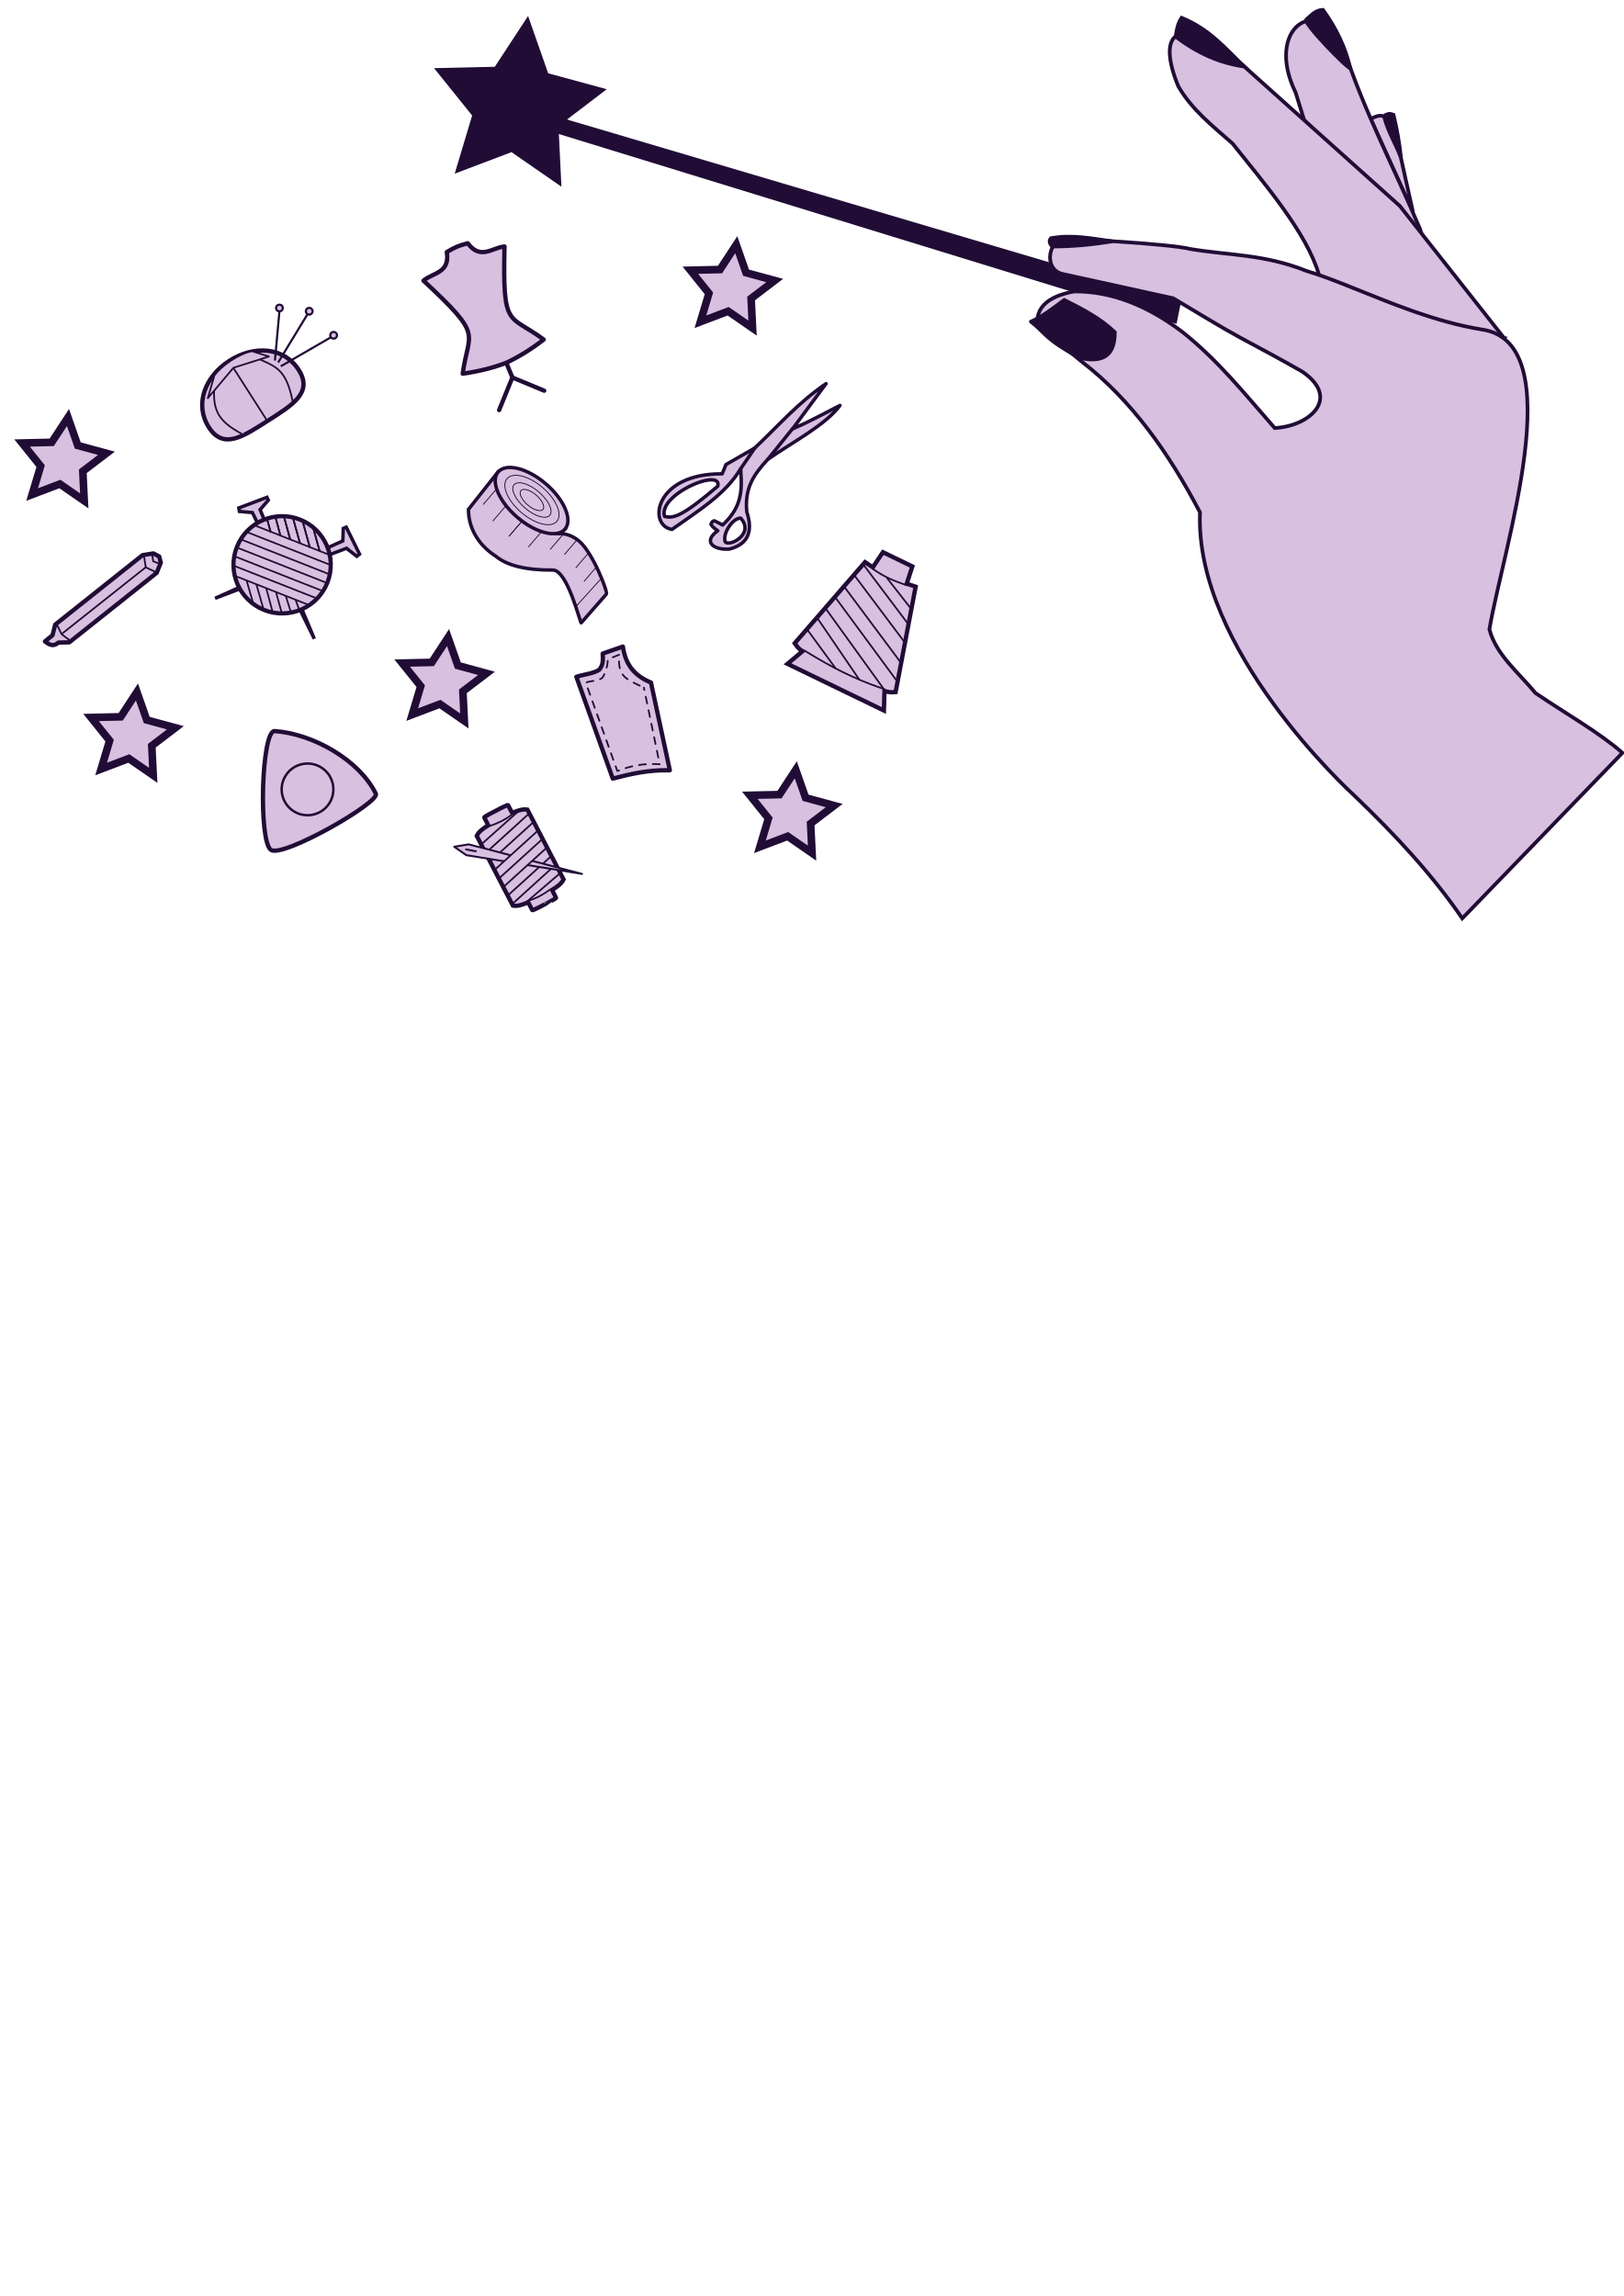
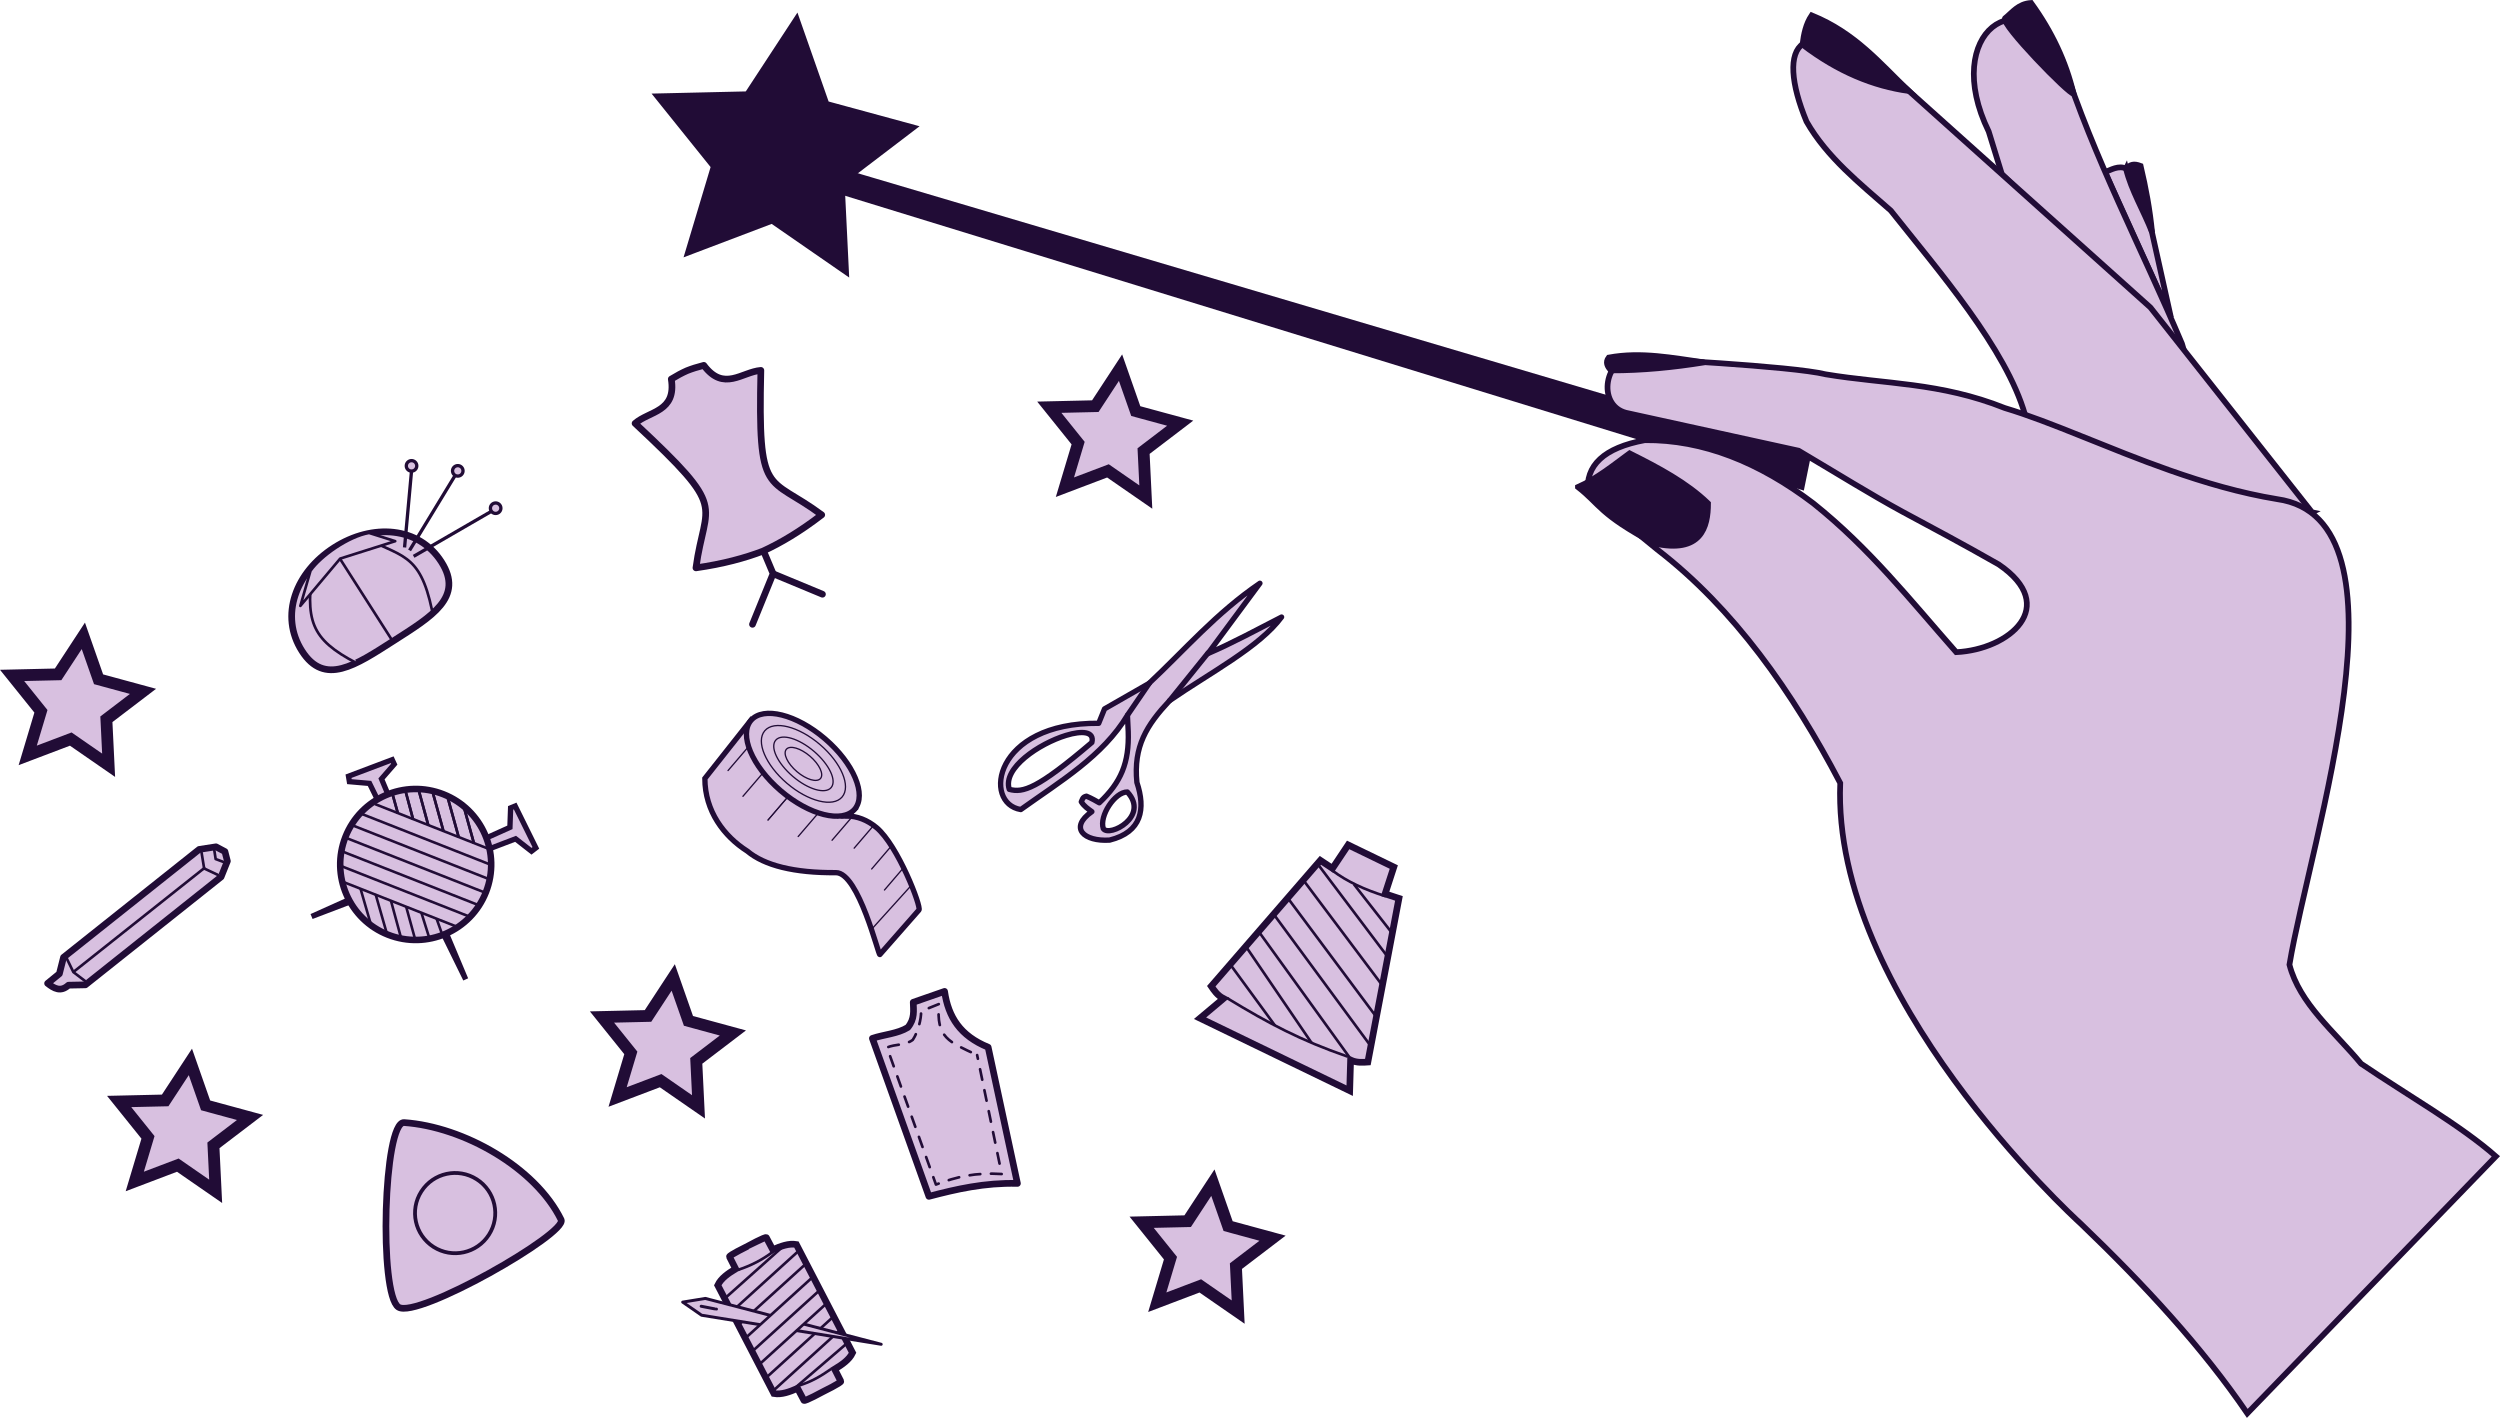
- <svg xmlns="http://www.w3.org/2000/svg" width="210mm" height="297mm" viewBox="0 0 210 297" version="1.1" id="svg1">
+ <svg xmlns="http://www.w3.org/2000/svg" width="208.333mm" height="118.157mm" viewBox="0 0 208.333 118.157" version="1.1" id="svg1">
  <defs id="defs1">
    </defs>
-   <g id="layer1">
+   <g id="layer1" transform="translate(-1.845929,-1.020161)">
    <g id="g1" transform="matrix(0.4769754,0,0,0.4769754,426.6276,-69.90565)" style="stroke-width:1;stroke-dasharray:none">
      <path style="fill:#210c36;fill-opacity:1;stroke:#210c36;stroke-width:1;stroke-dasharray:none;stroke-opacity:1" d="m -574.759,228.634 -1.044,5.138 -175.934,-54.101 1.607,-2.974 z" id="path10" />
      <path style="fill:#d8c0e0;fill-opacity:1;stroke:#210c36;stroke-width:1;stroke-dasharray:none;stroke-opacity:1" d="m -522.8,178.775 c 1.941,-0.724 5.526,-3.622 7.706,8.277 l 3.803,17.107 z" id="path4" />
      <path style="fill:#d8c0e0;fill-opacity:1;stroke:#210c36;stroke-width:1;stroke-dasharray:none;stroke-opacity:1" d="m -540.82,179.138 -2.3,-7.453 c -8.472,-17.332 5.824,-27.104 12.881,-12.421 5.41,16.931 13.922,33 20.886,49.5 4.799,14.689 -20.978,-19.751 -31.467,-29.626 z" id="path3" />
      <path style="fill:#d8c0e0;fill-opacity:1;stroke:#210c36;stroke-width:1;stroke-dasharray:none;stroke-opacity:1" d="m -486.627,238.207 -28.246,-35.791 -42.691,-38.275 c -19.248,-15.385 -22.855,-7.387 -17.389,5.796 3.579,6.274 9.304,10.789 14.721,15.549 8.404,10.592 20.177,24.176 23.462,35.699 14.36,9.485 32.222,13.303 50.144,17.021 z" id="path2" />
      <path style="fill:#d8c0e0;fill-opacity:1;stroke:#210c36;stroke-width:1;stroke-dasharray:none;stroke-opacity:1" d="m -497.944,395.632 c -7.933,-11.627 -18.029,-22.533 -29.074,-33.123 -1.61,-1.464 -43.526,-39.941 -42.045,-77.004 -8.342,-15.947 -18.58,-30.484 -31.929,-40.766 l -12.145,-9.937 c -0.491,-4.796 2.795,-7.875 9.937,-9.201 10.173,-0.089 19.963,3.846 29.442,11.041 9.804,7.835 16.86,16.801 24.959,26 9.299,-0.45 18.166,-8.018 7.428,-15.327 -6.655,-3.797 -11.522,-6.355 -16.714,-9.156 -5.883,-3.206 -11.093,-6.486 -18.249,-10.718 l -30.178,-6.625 c -5.219,-1.405 -3.602,-9.933 1.472,-9.569 1.489,0.107 27.504,1.384 33.445,2.852 10.35,1.732 20.008,1.384 31.283,5.888 8.133,2.43 18.054,7.092 28.855,10.895 6.023,2.12 12.319,3.973 18.732,5.022 24.685,3.444 5.794,59.518 2.143,81.335 1.768,6.834 7.907,11.725 12.513,17.297 7.956,5.398 17.443,10.796 23.554,16.193 z" id="path1" />
      <path style="fill:#210c36;fill-opacity:1;stroke:#210c36;stroke-width:1;stroke-dasharray:none;stroke-opacity:1" d="m -614.886,233.791 c 3.264,-1.446 6.103,-3.741 9.017,-5.888 5.052,2.519 9.985,5.136 13.709,8.741 0.002,4.144 -1.186,8.849 -9.431,6.993 -9.648,-5.188 -9.307,-6.725 -13.295,-9.845 z" id="path5" />
      <path style="fill:#210c36;fill-opacity:1;stroke:#210c36;stroke-width:1;stroke-dasharray:none;stroke-opacity:1" d="m -609.137,213.416 c 5.518,0.008 10.97,-0.541 16.313,-1.405 -5.538,-0.764 -11.001,-1.897 -16.686,-0.841 -0.637,0.838 -0.218,1.552 0.372,2.245 z" id="path6" />
      <path style="fill:#210c36;fill-opacity:1;stroke:#210c36;stroke-width:1;stroke-dasharray:none;stroke-opacity:1" d="m -575.657,156.493 c 0.233,-1.821 0.586,-3.596 1.607,-5.109 7.594,3.076 11.938,8.388 16.977,13.221 -6.169,-0.859 -12.361,-3.364 -18.584,-8.112 z" id="path7" />
      <path style="fill:#210c36;fill-opacity:1;stroke:#210c36;stroke-width:1;stroke-dasharray:none;stroke-opacity:1" d="m -540.278,151.903 c -0.838,0.947 11.386,13.483 11.975,13.151 -1.297,-5.487 -3.745,-10.771 -7.42,-15.838 -2.236,0.143 -3.21,1.61 -4.555,2.687 z" id="path8" />
      <path style="fill:#210c36;fill-opacity:1;stroke:#210c36;stroke-width:1;stroke-dasharray:none;stroke-opacity:1" d="m -519.135,178.168 c 0.779,-0.734 1.332,-0.943 2.552,-0.479 0.931,3.937 1.611,7.614 2,11.584 -1.452,-3.752 -3.645,-7.32 -4.551,-11.106 z" id="path9" />
      <path style="fill:#210c36;fill-opacity:1;stroke:#210c36;stroke-width:3.382;stroke-dasharray:none;stroke-opacity:1" id="path12" d="m -1005.033,151.458 -49.047,-20.503 -44.696,28.78 4.343,-52.983 -41.184,-33.615 51.732,-12.242 19.243,-49.555 27.628,45.417 53.076,2.988 -34.656,40.311 z" transform="matrix(0.2892279,0.06144113,-0.06144113,0.2892279,-442.7684,214.1468)" />
    </g>
    <g id="g29" transform="matrix(-0.2025822,-0.07981821,-0.07981821,0.2025822,59.42063,66.11833)" style="display:inline;fill:#d8c0e0;fill-opacity:1;stroke:#210c36;stroke-opacity:1">
      <path style="fill:#d8c0e0;fill-opacity:1;stroke:#210c36;stroke-width:2.04;stroke-dasharray:none;stroke-opacity:1" d="m 110.496,42.595 -58.102,59.562 61.728,-56.275 7.41,2.195 1.082,-1.807 -13.245,-12.006 -1.356,1.301 z" id="path29" />
      <path style="fill:#d8c0e0;fill-opacity:1;stroke:#210c36;stroke-width:2.04;stroke-dasharray:none;stroke-opacity:1" d="m 57.964,41.832 58.102,59.562 -61.728,-56.275 -7.41,2.195 -1.082,-1.807 13.245,-12.006 1.356,1.301 z" id="path28" />
      <g id="g27" style="fill:#d8c0e0;fill-opacity:1;stroke:#210c36;stroke-opacity:1">
        <circle style="fill:#d8c0e0;fill-opacity:1;stroke:#210c36;stroke-width:2.5;stroke-dasharray:none;stroke-opacity:1" id="path1-5" cx="86.303" cy="68.27" r="28.89" />
        <path style="fill:#d8c0e0;fill-opacity:1;stroke:#210c36;stroke-width:1;stroke-dasharray:none;stroke-opacity:1" d="M 62.301,52.478 H 109.26" id="path9-1" />
        <path style="fill:#d8c0e0;fill-opacity:1;stroke:#210c36;stroke-width:1;stroke-dasharray:none;stroke-opacity:1" d="M 59.681,57.842 H 112.627" id="path10-7" />
        <path style="fill:#d8c0e0;fill-opacity:1;stroke:#210c36;stroke-width:1;stroke-dasharray:none;stroke-opacity:1" d="M 58.372,63.205 H 114.405" id="path11" />
        <path style="fill:#d8c0e0;fill-opacity:1;stroke:#210c36;stroke-width:1;stroke-dasharray:none;stroke-opacity:1" d="M 58.372,68.568 H 115.527" id="path12-1" />
        <path style="fill:#d8c0e0;fill-opacity:1;stroke:#210c36;stroke-width:1;stroke-dasharray:none;stroke-opacity:1" d="M 58.372,73.931 H 114.405" id="path13" />
        <path style="fill:#d8c0e0;fill-opacity:1;stroke:#210c36;stroke-width:1;stroke-dasharray:none;stroke-opacity:1" d="M 59.681,79.294 H 113.563" id="path14" />
        <path style="fill:#d8c0e0;fill-opacity:1;stroke:#210c36;stroke-width:1;stroke-dasharray:none;stroke-opacity:1" d="M 61.833,84.658 H 110.569" id="path16" />
        <path style="fill:#d8c0e0;fill-opacity:1;stroke:#210c36;stroke-width:1;stroke-dasharray:none;stroke-opacity:1" d="M 81.014,52.611 90.771,39.66" id="path11-1" />
        <path style="fill:#d8c0e0;fill-opacity:1;stroke:#210c36;stroke-width:1;stroke-dasharray:none;stroke-opacity:1" d="M 74.757,52.611 84.513,39.66" id="path17" />
        <path style="fill:#d8c0e0;fill-opacity:1;stroke:#210c36;stroke-width:1;stroke-dasharray:none;stroke-opacity:1" d="M 68.499,52.611 78.256,39.66" id="path18" />
        <path style="fill:#d8c0e0;fill-opacity:1;stroke:#210c36;stroke-width:1;stroke-dasharray:none;stroke-opacity:1" d="m 87.271,52.611 9.161,-12.256" id="path19" />
        <path style="fill:#d8c0e0;fill-opacity:1;stroke:#210c36;stroke-width:1;stroke-dasharray:none;stroke-opacity:1" d="M 93.529,52.611 101.003,42.505" id="path20" />
        <path style="fill:#d8c0e0;fill-opacity:1;stroke:#210c36;stroke-width:1;stroke-dasharray:none;stroke-opacity:1" d="M 99.786,52.611 105.276,45.349" id="path21" />
        <path style="fill:#d8c0e0;fill-opacity:1;stroke:#210c36;stroke-width:1;stroke-dasharray:none;stroke-opacity:1" d="M 75.548,95.605 83.783,84.638" id="path11-1-4" />
        <path style="fill:#d8c0e0;fill-opacity:1;stroke:#210c36;stroke-width:1;stroke-dasharray:none;stroke-opacity:1" d="m 70.812,92.959 6.714,-8.321" id="path17-2" />
        <path style="fill:#d8c0e0;fill-opacity:1;stroke:#210c36;stroke-width:1;stroke-dasharray:none;stroke-opacity:1" d="m 66.605,89.982 4.663,-5.344" id="path18-3" />
        <path style="fill:#d8c0e0;fill-opacity:1;stroke:#210c36;stroke-width:1;stroke-dasharray:none;stroke-opacity:1" d="M 80.879,96.928 90.04,84.638" id="path19-2" />
        <path style="fill:#d8c0e0;fill-opacity:1;stroke:#210c36;stroke-width:1;stroke-dasharray:none;stroke-opacity:1" d="M 86.674,97.192 96.298,84.638" id="path20-2" />
        <path style="fill:#d8c0e0;fill-opacity:1;stroke:#210c36;stroke-width:1;stroke-dasharray:none;stroke-opacity:1" d="m 92.865,97.192 9.69,-12.554" id="path21-1" />
        <path style="fill:#d8c0e0;fill-opacity:1;stroke:#210c36;stroke-width:1;stroke-dasharray:none;stroke-opacity:1" d="M 81.014,52.611 90.771,39.66" id="path22" />
        <path style="fill:#d8c0e0;fill-opacity:1;stroke:#210c36;stroke-width:1;stroke-dasharray:none;stroke-opacity:1" d="M 74.757,52.611 84.513,39.66" id="path23" />
        <path style="fill:#d8c0e0;fill-opacity:1;stroke:#210c36;stroke-width:1;stroke-dasharray:none;stroke-opacity:1" d="M 68.499,52.611 78.256,39.66" id="path24" />
        <path style="fill:#d8c0e0;fill-opacity:1;stroke:#210c36;stroke-width:1;stroke-dasharray:none;stroke-opacity:1" d="m 87.271,52.611 9.161,-12.256" id="path25" />
        <path style="fill:#d8c0e0;fill-opacity:1;stroke:#210c36;stroke-width:1;stroke-dasharray:none;stroke-opacity:1" d="M 93.529,52.611 101.003,42.505" id="path26" />
        <path style="fill:#d8c0e0;fill-opacity:1;stroke:#210c36;stroke-width:1;stroke-dasharray:none;stroke-opacity:1" d="M 99.786,52.611 105.276,45.349" id="path27" />
      </g>
    </g>
    <g id="g46" transform="matrix(0.1980111,-0.1026467,0.1026467,0.1980111,110.051,53.93898)" style="display:inline;fill:#d8c0e0;fill-opacity:1;stroke:#210c36;stroke-opacity:1">
      <path id="rect30" style="fill:#d8c0e0;fill-opacity:1;stroke:#210c36;stroke-width:2.5;stroke-opacity:1" d="m -276.871,110.02 c -1.939,0.026 -3.878,0.122 -3.881,0.398 l -0.045,5.086 c -3.282,0.229 -6.462,0.613 -8.742,2.346 v 22.795 22.793 c 2.28,1.733 5.46,2.116 8.742,2.346 l 0.045,5.086 c 0.002,0.277 1.942,0.372 3.881,0.398 1.939,0.026 3.879,-0.018 3.879,-0.018 4.1e-4,1e-5 7.755,0.173 7.76,-0.381 l 0.045,-5.086 c 3.282,-0.229 6.462,-0.613 8.742,-2.346 v -22.793 -22.795 c -2.28,-1.733 -5.46,-2.116 -8.742,-2.346 l -0.045,-5.086 c -0.005,-0.554 -7.759,-0.381 -7.76,-0.381 -2.1e-4,-1e-5 -1.94,-0.044 -3.879,-0.018 z" transform="translate(-14.89724,-2.022572)" />
      <path style="fill:#d8c0e0;fill-opacity:1;stroke:#210c36;stroke-width:1;stroke-dasharray:none;stroke-opacity:1" d="m -271.797,118.363 -32.184,8.523" id="path32" />
      <path style="fill:#d8c0e0;fill-opacity:1;stroke:#210c36;stroke-width:1;stroke-dasharray:none;stroke-opacity:1" d="m -271.797,123.934 -32.184,8.523" id="path33" />
      <path style="fill:#d8c0e0;fill-opacity:1;stroke:#210c36;stroke-width:1;stroke-dasharray:none;stroke-opacity:1" d="m -271.797,146.217 -32.184,8.523" id="path37" />
      <path style="fill:#d8c0e0;fill-opacity:1;stroke:#210c36;stroke-width:1;stroke-dasharray:none;stroke-opacity:1" d="m -271.797,151.788 -32.184,8.523" id="path38" />
      <path style="fill:#d8c0e0;fill-opacity:1;stroke:#210c36;stroke-width:1;stroke-dasharray:none;stroke-opacity:1" d="m -271.797,157.359 -26.205,6.17" id="path39" />
      <path style="fill:#d8c0e0;fill-opacity:1;stroke:#210c36;stroke-width:1;stroke-dasharray:none;stroke-opacity:1" d="m -274.85,113.874 -29.131,7.442" id="path40" />
      <path style="fill:#d8c0e0;fill-opacity:1;stroke:#210c36;stroke-width:1;stroke-dasharray:none;stroke-opacity:1" d="m -295.159,114.203 c 4.929,0.817 9.859,0.879 14.788,0" id="path41" />
      <path style="fill:#d8c0e0;fill-opacity:1;stroke:#210c36;stroke-width:1;stroke-dasharray:none;stroke-opacity:1" d="m -295.063,163.004 c 5.007,0.962 9.095,0.714 13.85,0.08" id="path42" />
      <g id="g44" transform="matrix(1.116848,0.07963776,-0.07963776,1.116848,43.46304,4.596616)" style="fill:#d8c0e0;fill-opacity:1;stroke:#210c36;stroke-opacity:1">
        <path style="fill:#d8c0e0;fill-opacity:1;stroke:#210c36;stroke-width:1;stroke-linecap:round;stroke-linejoin:round;stroke-dasharray:none;stroke-opacity:1" d="m -315.83,121.73 4.063,6.517 51.189,32.626 -47.829,-37.285 z" id="path43" />
        <path style="fill:#d8c0e0;fill-opacity:1;stroke:#210c36;stroke-width:1;stroke-linecap:round;stroke-dasharray:none;stroke-opacity:1" d="m -310.711,125.437 c 4.166,2.894 4.293,2.894 4.293,2.894" id="path44" />
      </g>
      <path style="fill:#d8c0e0;fill-opacity:1;stroke:#d8c0e0;stroke-width:5;stroke-linecap:round;stroke-linejoin:round;stroke-dasharray:none;stroke-opacity:1" d="m -299.222,139.514 19.519,-5.127" id="path46" />
      <path style="fill:#d8c0e0;fill-opacity:1;stroke:#d8c0e0;stroke-width:5;stroke-linecap:round;stroke-linejoin:round;stroke-dasharray:none;stroke-opacity:1" d="m -298.097,144.731 19.519,-5.127" id="path45" />
      <path style="fill:#d8c0e0;fill-opacity:1;stroke:#210c36;stroke-width:1;stroke-dasharray:none;stroke-opacity:1" d="m -271.797,135.076 -32.184,8.523" id="path35" />
      <path style="fill:#d8c0e0;fill-opacity:1;stroke:#210c36;stroke-width:1;stroke-dasharray:none;stroke-opacity:1" d="m -271.797,140.646 -32.184,8.523" id="path36" />
      <path style="fill:#d8c0e0;fill-opacity:1;stroke:#210c36;stroke-width:1;stroke-dasharray:none;stroke-opacity:1" d="m -271.797,129.505 -32.184,8.523" id="path34" />
    </g>
    <g id="g48" transform="matrix(0.1877686,0.1203649,-0.1203649,0.1877686,179.8733,188.762)" style="display:inline;fill:#d8c0e0;fill-opacity:1;stroke:#210c36;stroke-opacity:1">
      <path id="path47" style="fill:#d8c0e0;fill-opacity:1;stroke:#210c36;stroke-width:2.5;stroke-linecap:round;stroke-linejoin:round;stroke-dasharray:none;stroke-opacity:1" d="m -737.354,52.925 c -8.761,-0.048 -42.214,-55.491 -35.429,-59.198 19.536,-10.674 50.36,-12.343 68.982,-1.083 4.842,2.928 -25.17,60.327 -33.553,60.281 z" />
      <circle style="fill:#d8c0e0;fill-opacity:1;stroke:#210c36;stroke-width:1.42;stroke-linecap:round;stroke-linejoin:round;stroke-dasharray:none;stroke-opacity:1" id="path48" cx="-738.492" cy="11.918" r="14.992" />
    </g>
    <g id="g69" transform="matrix(0.2230353,0,0,0.2230353,240.5088,47.68842)" style="display:inline;fill:#d8c0e0;fill-opacity:1;stroke:#210c36;stroke-opacity:1">
      <g id="g68" style="fill:#d8c0e0;fill-opacity:1;stroke:#210c36;stroke-opacity:1">
        <path style="fill:#d8c0e0;fill-opacity:1;stroke:#210c36;stroke-width:2.5;stroke-linecap:round;stroke-linejoin:round;stroke-dasharray:none;stroke-opacity:1" d="m -700.863,182.037 10.94,50.884 c -12.358,-0.298 -22.818,2.141 -33.075,4.834 l -21.117,-59.025 c 4.198,-1.428 9.486,-1.738 13.23,-4.071 2.681,-3.256 2.113,-6.32 2.036,-9.413 l 11.703,-4.071 c 1.404,9.645 5.866,16.59 16.282,20.862 z" id="path66" />
      </g>
      <path style="fill:#d8c0e0;fill-opacity:1;stroke:#210c36;stroke-width:1;stroke-linecap:round;stroke-linejoin:round;stroke-dasharray:4, 4;stroke-dashoffset:2.6;stroke-opacity:1" d="m -704.978,184.971 9.183,44.441 c -9.702,-0.63 -16.788,0.962 -24.57,3.938 l -18.291,-51.22 c 3.21,-1.342 6.784,-0.711 9.618,-2.836 1.988,-2.909 3.248,-7.997 3.106,-10.704 l 6.716,-2.705 c -1.172,12.716 3.695,14.115 14.238,19.085 z" id="path67" />
    </g>
    <g id="g67" style="display:inline;fill:#d8c0e0;fill-opacity:1;stroke:#210c36;stroke-opacity:1" transform="matrix(0.1898728,-0.1170173,0.1170173,0.1898728,32.58405,97.53507)">
      <g id="g64" transform="rotate(-0.945886,1050.879,-49256.249)" style="fill:#d8c0e0;fill-opacity:1;stroke:#210c36;stroke-opacity:1">
        <path id="path49" style="fill:#d8c0e0;fill-opacity:1;stroke:#210c36;stroke-width:2.5;stroke-linecap:round;stroke-linejoin:round;stroke-opacity:1" d="m -670.141,-197.175 c 0,15.664 -13.84,15.229 -30.912,15.229 -17.072,0 -30.912,0.435 -30.912,-15.229 0,-15.664 13.84,-26.068 30.912,-26.068 17.072,0 30.912,10.404 30.912,26.068 z" />
        <path style="fill:#d8c0e0;fill-opacity:1;stroke:#210c36;stroke-width:1;stroke-linecap:round;stroke-linejoin:round;stroke-dasharray:none;stroke-opacity:1" d="m -701.437,-218.311 v 35.351" id="path52" />
        <path style="fill:#d8c0e0;fill-opacity:1;stroke:#210c36;stroke-width:1;stroke-linecap:round;stroke-linejoin:round;stroke-dasharray:none;stroke-opacity:1" d="m -710.823,-222.31 c -14.048,16.085 -16.134,22.959 -6.355,39.979" id="path53" />
        <path style="fill:#d8c0e0;fill-opacity:1;stroke:#210c36;stroke-width:1;stroke-linecap:round;stroke-linejoin:round;stroke-dasharray:none;stroke-opacity:1" d="m -690.466,-221.832 c 8.494,15.068 15.578,17.071 7.649,37.972" id="path54" />
        <path style="fill:#d8c0e0;fill-opacity:1;stroke:#210c36;stroke-width:1;stroke-linecap:round;stroke-linejoin:round;stroke-dasharray:none;stroke-opacity:1" d="m -701.347,-218.581 20.833,5.59 -6.583,-7.864 c -7.28,-2.986 -19.713,-2.434 -26.037,0.133 l -10.263,9.017 z" id="path51" />
      </g>
      <path style="fill:#d8c0e0;fill-opacity:1;stroke:#210c36;stroke-width:1.243;stroke-linecap:butt;stroke-linejoin:bevel;stroke-dasharray:none;stroke-opacity:1" d="m 148.099,-209.973 -17.021,22.713" id="path57" />
      <circle style="fill:#d8c0e0;fill-opacity:1;stroke:#210c36;stroke-width:1.243;stroke-linecap:round;stroke-linejoin:round;stroke-dasharray:none;stroke-opacity:1" id="path60" cx="163.696" cy="-200.921" r="1.957" transform="rotate(-3.997921)" />
      <path style="fill:#d8c0e0;fill-opacity:1;stroke:#210c36;stroke-width:1.243;stroke-linecap:butt;stroke-linejoin:round;stroke-dasharray:none;stroke-opacity:1" d="m 160.99,-200.104 -28.898,14.76" id="path58" />
      <circle style="fill:#d8c0e0;fill-opacity:1;stroke:#210c36;stroke-width:1.243;stroke-linecap:round;stroke-linejoin:round;stroke-dasharray:none;stroke-opacity:1" id="circle60" cx="118.476" cy="-230.252" r="1.957" transform="rotate(11.78911)" />
      <path style="fill:#d8c0e0;fill-opacity:1;stroke:#210c36;stroke-width:1.243;stroke-linecap:butt;stroke-linejoin:round;stroke-dasharray:none;stroke-opacity:1" d="m 165.87,-181.733 -33.653,-0.921" id="path59" />
      <circle style="fill:#d8c0e0;fill-opacity:1;stroke:#210c36;stroke-width:1.243;stroke-linecap:round;stroke-linejoin:round;stroke-dasharray:none;stroke-opacity:1" id="circle61" cx="96.362" cy="-227.891" r="1.957" transform="rotate(19.76256)" />
    </g>
    <g id="g72" transform="matrix(0.2007341,0.09721405,-0.09721405,0.2007341,236.3894,115.8982)" style="display:inline;fill:#d8c0e0;fill-opacity:1;stroke:#210c36;stroke-opacity:1">
      <path style="opacity:1;fill:#d8c0e0;fill-opacity:1;stroke:#210c36;stroke-width:2.5;stroke-linecap:round;stroke-linejoin:miter;stroke-dasharray:none;stroke-dashoffset:2.6;stroke-opacity:1" d="m -580.004,59.367 -1.439,10.436 -5.396,-0.721 -16.191,60.088 c 1.656,0.943 3.445,2.066 6.117,2.158 l -4.678,10.434 h 62.129 l -4.678,-10.434 c 2.672,-0.092 4.461,-1.215 6.117,-2.158 l -16.191,-60.088 -5.396,0.721 -1.439,-10.436 z" id="path69" />
      <path style="opacity:1;fill:#d8c0e0;fill-opacity:1;stroke:#210c36;stroke-width:1;stroke-linecap:square;stroke-linejoin:round;stroke-dasharray:none;stroke-dashoffset:9.827;stroke-opacity:1" d="m -595.318,130.631 c 17.672,1.703 31.292,2.173 49.203,0.045" id="path70" />
      <path style="opacity:1;fill:#d8c0e0;fill-opacity:1;stroke:#210c36;stroke-width:1;stroke-linecap:round;stroke-linejoin:miter;stroke-dasharray:none;stroke-dashoffset:9.827;stroke-opacity:1" d="m -581.128,70.544 c 6.742,1.348 14.059,1.17 21.881,1e-6" id="path71" />
      <path id="path72" style="opacity:1;fill:#d8c0e0;fill-opacity:1;stroke:#210c36;stroke-width:1;stroke-linecap:square;stroke-linejoin:miter;stroke-dasharray:none;stroke-dashoffset:9.827;stroke-opacity:1" d="m -571.63,71.673 21.255,10.429 z m -15.382,-0.867 38.93,19.964 z m -2.699,7.498 44.822,23.113 z m -2.024,8.712 49.724,25.856 z m -2.384,7.588 54.582,28.779 z m -2.114,8.308 51.321,27.689 z m -1.979,7.048 38.042,21.864 z m -2.294,8.623 25.359,13.465 z" />
    </g>
    <g id="g76" transform="matrix(0.205532,-0.0866103,0.0866103,0.205532,36.40137,59.29167)" style="display:inline;fill:#d8c0e0;fill-opacity:1;stroke:#210c36;stroke-opacity:1">
      <g id="g74" transform="matrix(0.7945885,0,0,0.7945885,650.071,213.949)" style="fill:none;fill-opacity:1;stroke:#210c36;stroke-width:3.146;stroke-dasharray:none;stroke-opacity:1">
        <path style="opacity:1;fill:none;fill-opacity:1;stroke:#210c36;stroke-width:3.146;stroke-linecap:round;stroke-linejoin:round;stroke-dasharray:none;stroke-dashoffset:9.827;stroke-opacity:1" d="m -639.865,-300.47 v 42.234 l -18.191,18.191" id="path73" />
        <path style="opacity:1;fill:none;fill-opacity:1;stroke:#210c36;stroke-width:3.146;stroke-linecap:round;stroke-linejoin:round;stroke-dasharray:none;stroke-dashoffset:9.827;stroke-opacity:1" d="m -639.431,-257.727 17.185,17.421" id="path74" />
      </g>
      <path id="rect72" style="opacity:1;fill:#d8c0e0;fill-opacity:1;stroke:#210c36;stroke-width:3.146;stroke-linecap:round;stroke-linejoin:round;stroke-dasharray:none;stroke-dashoffset:9.827;stroke-opacity:1" d="m -641.867,-395.748 c -2.452,0.045 -5.197,0.284 -8.299,0.762 -3.742,15.241 -15.325,9.806 -23.791,12.594 24.885,55.528 16.24,46.181 0,73.717 12.393,3.275 23.082,4.696 32.09,4.988 9.008,-0.292 19.698,-1.714 32.092,-4.988 -16.24,-27.536 -24.885,-18.189 0,-73.717 -8.466,-2.787 -20.051,2.647 -23.793,-12.594 -3.102,-0.478 -5.846,-0.717 -8.299,-0.762 z" transform="matrix(0.7945885,0,0,0.7945885,651.4337,240.8362)" />
    </g>
    <g id="g80" transform="matrix(0.1388548,0.1745397,-0.1745397,0.1388548,-63.99881,109.1919)" style="display:inline;fill:#d8c0e0;fill-opacity:1;stroke:#210c36;stroke-opacity:1">
      <path id="rect76" style="opacity:1;fill:#d8c0e0;fill-opacity:1;stroke:#210c36;stroke-width:2.5;stroke-linecap:round;stroke-linejoin:round;stroke-dashoffset:9.827;stroke-opacity:1" d="m 105.557,-400.66 -3.463,1.508 -3.148,5.527 v 64.764 l 3.836,5.029 0.074,5.689 c 2.98,-0.712 5.661,-1.723 5.387,-5.689 l 3.836,-5.029 V -393.625 l -3.147,-5.527 z" />
      <path style="opacity:1;fill:#d8c0e0;fill-opacity:1;stroke:#210c36;stroke-width:1;stroke-linecap:round;stroke-linejoin:round;stroke-dasharray:none;stroke-dashoffset:9.827;stroke-opacity:1" d="m 99.74,-393.979 5.93,3.329 6.219,-3.075" id="path76" />
      <path style="opacity:1;fill:#d8c0e0;fill-opacity:1;stroke:#210c36;stroke-width:1;stroke-linecap:round;stroke-linejoin:round;stroke-dasharray:none;stroke-dashoffset:9.827;stroke-opacity:1" d="m 102.538,-397.954 3.058,1.749 3.112,-1.877" id="path77" />
      <path style="opacity:1;fill:#d8c0e0;fill-opacity:1;stroke:#210c36;stroke-width:1;stroke-linecap:round;stroke-linejoin:round;stroke-dasharray:none;stroke-dashoffset:9.827;stroke-opacity:1" d="m 99.294,-329.706 6.265,1.399 7.06,-1.781" id="path78" />
      <path style="opacity:1;fill:#d8c0e0;fill-opacity:1;stroke:#210c36;stroke-width:1;stroke-linecap:round;stroke-linejoin:round;stroke-dasharray:none;stroke-dashoffset:9.827;stroke-opacity:1" d="m 105.528,-328.949 0.063,-61.785" id="path79" />
    </g>
    <g id="g65" transform="matrix(0.2230353,0,0,0.2230353,111.4222,158.9766)" style="display:inline;fill:#d8c0e0;fill-opacity:1;stroke:#210c36;stroke-opacity:1">
      <g id="g66" transform="matrix(-0.7593329,-0.6507023,-0.6507023,0.7593329,-828.7556,-568.0709)" style="fill:#d8c0e0;fill-opacity:1;stroke:#210c36;stroke-opacity:1">
        <path id="rect5" style="fill:#d8c0e0;fill-opacity:1;stroke:#210c36;stroke-width:2;stroke-dasharray:none;stroke-opacity:1" d="m -614.908,-304.303 c -10.418,-0.158 -32.18,11.593 -32.103,13.072 l 0.26,22.12 c -0.274,0.944 25.932,-18.149 32.374,-12.539 11.746,10.229 22.018,15.354 30.402,15.435 l 0.065,0.011 c 10.089,1.434 21.625,-1.022 29.608,-10.296 l 1.106,-27.78 h -51.006 l 0.467,3.882 c -2.849,-2.42 -6.73,-3.837 -11.171,-3.904 z" />
        <ellipse style="fill:#d8c0e0;fill-opacity:1;stroke:#210c36;stroke-width:2;stroke-dasharray:none;stroke-opacity:1" id="path4-1" cx="-578.766" cy="-304.216" rx="25.503" ry="12.752" />
        <path style="fill:#d8c0e0;fill-opacity:1;stroke:#210c36;stroke-width:0.5;stroke-linecap:round;stroke-dasharray:none;stroke-opacity:1" d="m -638.853,-296.246 0.586,22.093" id="path6-5" />
        <ellipse style="fill:#d8c0e0;fill-opacity:1;stroke:#210c36;stroke-width:0.5;stroke-dasharray:none;stroke-opacity:1" id="ellipse6" cx="-578.714" cy="-304.607" rx="19.022" ry="9.511" />
        <ellipse style="fill:#d8c0e0;fill-opacity:1;stroke:#210c36;stroke-width:0.5;stroke-dasharray:none;stroke-opacity:1" id="ellipse7" cx="-578.714" cy="-304.607" rx="13.624" ry="6.129" />
        <ellipse style="fill:#d8c0e0;fill-opacity:1;stroke:#210c36;stroke-width:0.5;stroke-dasharray:none;stroke-opacity:1" id="ellipse8" cx="-578.714" cy="-304.607" rx="8.394" ry="3.776" />
        <path style="fill:#d8c0e0;fill-opacity:1;stroke:#210c36;stroke-width:0.5;stroke-linecap:round;stroke-dasharray:none;stroke-opacity:1" d="m -558.945,-295.436 v 11.041" id="path8-2" />
        <path style="fill:#d8c0e0;fill-opacity:1;stroke:#210c36;stroke-width:0.5;stroke-linecap:round;stroke-dasharray:none;stroke-opacity:1" d="m -569.434,-291.756 v 11.041" id="path15" />
        <path style="fill:#d8c0e0;fill-opacity:1;stroke:#210c36;stroke-width:0.376;stroke-linecap:round;stroke-dasharray:none;stroke-opacity:1" d="m -582.315,-291.112 v 11.041" id="path30" />
        <path style="fill:#d8c0e0;fill-opacity:1;stroke:#210c36;stroke-width:0.5;stroke-linecap:round;stroke-dasharray:none;stroke-opacity:1" d="m -582.315,-291.112 v 11.041" id="path31" />
        <path style="fill:#d8c0e0;fill-opacity:1;stroke:#210c36;stroke-width:0.5;stroke-linecap:round;stroke-dasharray:none;stroke-opacity:1" d="m -594.885,-293.773 v 11.041" id="path61" />
        <path style="fill:#d8c0e0;fill-opacity:1;stroke:#210c36;stroke-width:0.5;stroke-linecap:round;stroke-dasharray:none;stroke-opacity:1" d="m -605.403,-300.948 v 11.041" id="path62" />
        <path style="fill:#d8c0e0;fill-opacity:1;stroke:#210c36;stroke-width:0.5;stroke-linecap:round;stroke-dasharray:none;stroke-opacity:1" d="m -613.598,-304.085 v 11.041" id="path63" />
        <path style="fill:#d8c0e0;fill-opacity:1;stroke:#210c36;stroke-width:0.5;stroke-linecap:round;stroke-dasharray:none;stroke-opacity:1" d="m -623.626,-302.428 v 11.041" id="path64" />
        <path style="fill:#d8c0e0;fill-opacity:1;stroke:#210c36;stroke-width:0.5;stroke-linecap:round;stroke-dasharray:none;stroke-opacity:1" d="m -632.367,-299.576 v 11.041" id="path65" />
      </g>
    </g>
    <g id="g81" style="display:inline;fill:#d8c0e0;fill-opacity:1;stroke:#210c36;stroke-opacity:1" transform="matrix(0.2230353,0,0,0.2230353,28.81128,76.8676)">
      <g id="g75" transform="rotate(-18.4641,97.46007,-3670.447)" style="fill:#d8c0e0;fill-opacity:1;stroke:#210c36;stroke-opacity:1">
        <path id="path68" style="opacity:1;fill:#d8c0e0;fill-opacity:1;stroke:#210c36;stroke-width:2;stroke-linecap:round;stroke-linejoin:round;stroke-dasharray:none;stroke-opacity:1" d="m -786.94,-224.866 c -19.101,5.404 -34.359,14.65 -51.156,22.358 l -18.769,3.772 -3.772,4.416 c -37.206,-12.761 -50.659,14.676 -37.815,21.346 17.285,-5.33 35.453,-9.202 48.948,-20.794 l -1.656,5.889 c -3.306,11.139 -8.54,17.137 -18.677,21.805 -0.519,-0.609 -2.373,-2.671 -3.772,-3.864 -1.557,-0.178 -1.837,0.762 -2.484,1.38 0.439,1.915 1.547,3.295 2.576,4.738 -10.143,2.995 -6.394,9.741 2.945,12.191 12.399,0.958 16.469,-6.785 16.469,-17.205 2.975,-13.175 10.237,-19.147 21.253,-25.118 17.371,-5.039 38.211,-8.344 49.592,-16.377 -10.151,1.558 -20.303,3.361 -30.454,4.232 z m -86.699,30.966 c 6.29,0.157 10.602,1.969 8.309,5.561 -24.87,10.038 -30.388,9.799 -34.81,6.841 0.043,-8.333 16.019,-12.665 26.502,-12.402 z m 15.022,27.317 c 5.117,11.304 -11.75,13.997 -12.849,10.149 -0.041,-4.979 8.432,-11.677 12.849,-10.149 z" />
        <path style="opacity:1;fill:#d8c0e0;fill-opacity:1;stroke:#210c36;stroke-width:2;stroke-linecap:round;stroke-linejoin:round;stroke-dasharray:none;stroke-opacity:1" d="m -813.564,-206.302 -19.29,12.361" id="path75" />
      </g>
      <path style="opacity:1;fill:#d8c0e0;fill-opacity:1;stroke:#210c36;stroke-width:2;stroke-linecap:round;stroke-linejoin:round;stroke-dasharray:none;stroke-opacity:1" d="m 308.535,-84.819 -8.039,11.765" id="path80" />
    </g>
    <path style="fill:#d8c0e0;fill-opacity:1;stroke:#210c36;stroke-width:13.635;stroke-dasharray:none;stroke-opacity:1" id="path12-2" d="m -1005.033,151.458 -49.047,-20.503 -44.696,28.78 4.343,-52.983 -41.184,-33.615 51.732,-12.242 19.243,-49.555 27.628,45.417 53.076,2.988 -34.656,40.311 z" transform="matrix(0.07059245,0.01499607,-0.01499607,0.07059245,170.5492,46.82182)" />
    <path style="fill:#d8c0e0;fill-opacity:1;stroke:#210c36;stroke-width:13.635;stroke-dasharray:none;stroke-opacity:1" id="path12-6" d="m -1005.033,151.458 -49.047,-20.503 -44.696,28.78 4.343,-52.983 -41.184,-33.615 51.732,-12.242 19.243,-49.555 27.628,45.417 53.076,2.988 -34.656,40.311 z" transform="matrix(0.07059245,0.01499607,-0.01499607,0.07059245,84.11658,69.1713)" />
    <path style="fill:#d8c0e0;fill-opacity:1;stroke:#210c36;stroke-width:13.635;stroke-dasharray:none;stroke-opacity:1" id="path12-18" d="m -1005.033,151.458 -49.047,-20.503 -44.696,28.78 4.343,-52.983 -41.184,-33.615 51.732,-12.242 19.243,-49.555 27.628,45.417 53.076,2.988 -34.656,40.311 z" transform="matrix(0.07059245,0.01499607,-0.01499607,0.07059245,93.03735,104.6777)" />
    <path style="fill:#d8c0e0;fill-opacity:1;stroke:#210c36;stroke-width:13.635;stroke-dasharray:none;stroke-opacity:1" id="path12-5" d="m -1005.033,151.458 -49.047,-20.503 -44.696,28.78 4.343,-52.983 -41.184,-33.615 51.732,-12.242 19.243,-49.555 27.628,45.417 53.076,2.988 -34.656,40.311 z" transform="matrix(0.07059245,0.01499607,-0.01499607,0.07059245,178.2452,114.7404)" />
    <path style="fill:#d8c0e0;fill-opacity:1;stroke:#210c36;stroke-width:13.635;stroke-dasharray:none;stroke-opacity:1" id="path12-3" d="m -1005.033,151.458 -49.047,-20.503 -44.696,28.78 4.343,-52.983 -41.184,-33.615 51.732,-12.242 19.243,-49.555 27.628,45.417 53.076,2.988 -34.656,40.311 z" transform="matrix(0.07059245,0.01499607,-0.01499607,0.07059245,133.2736,97.63796)" />
  </g>
</svg>
